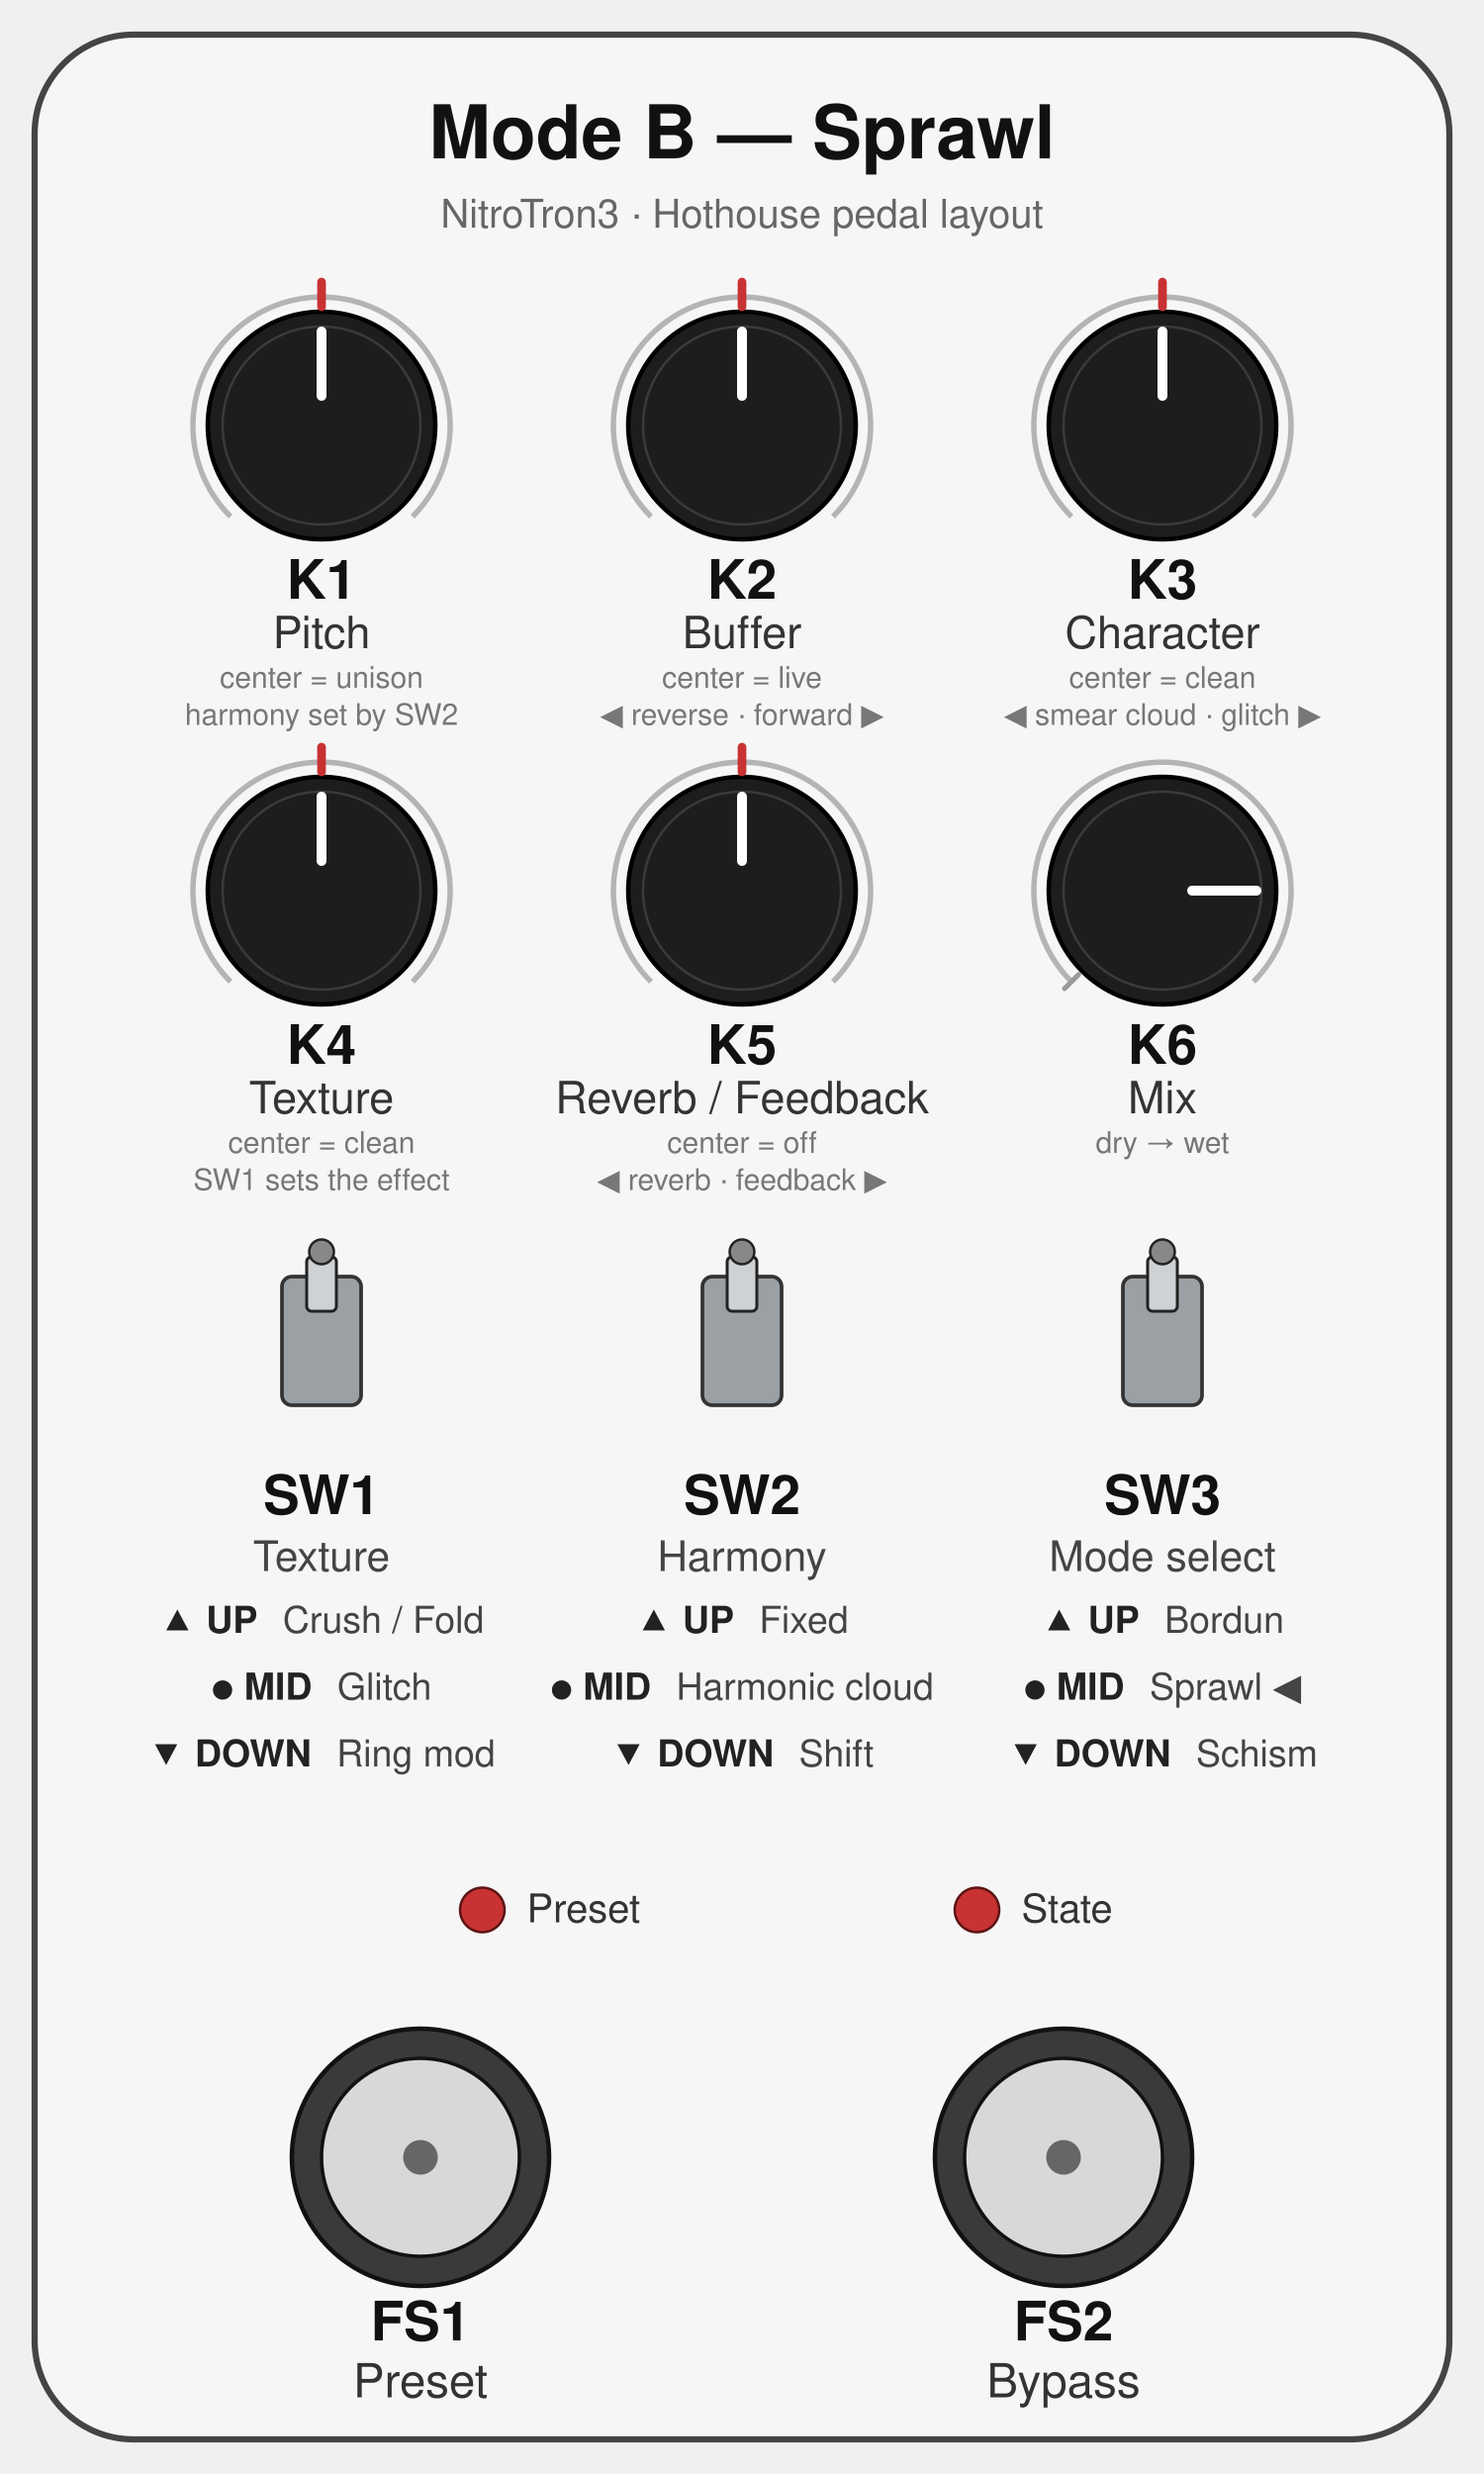
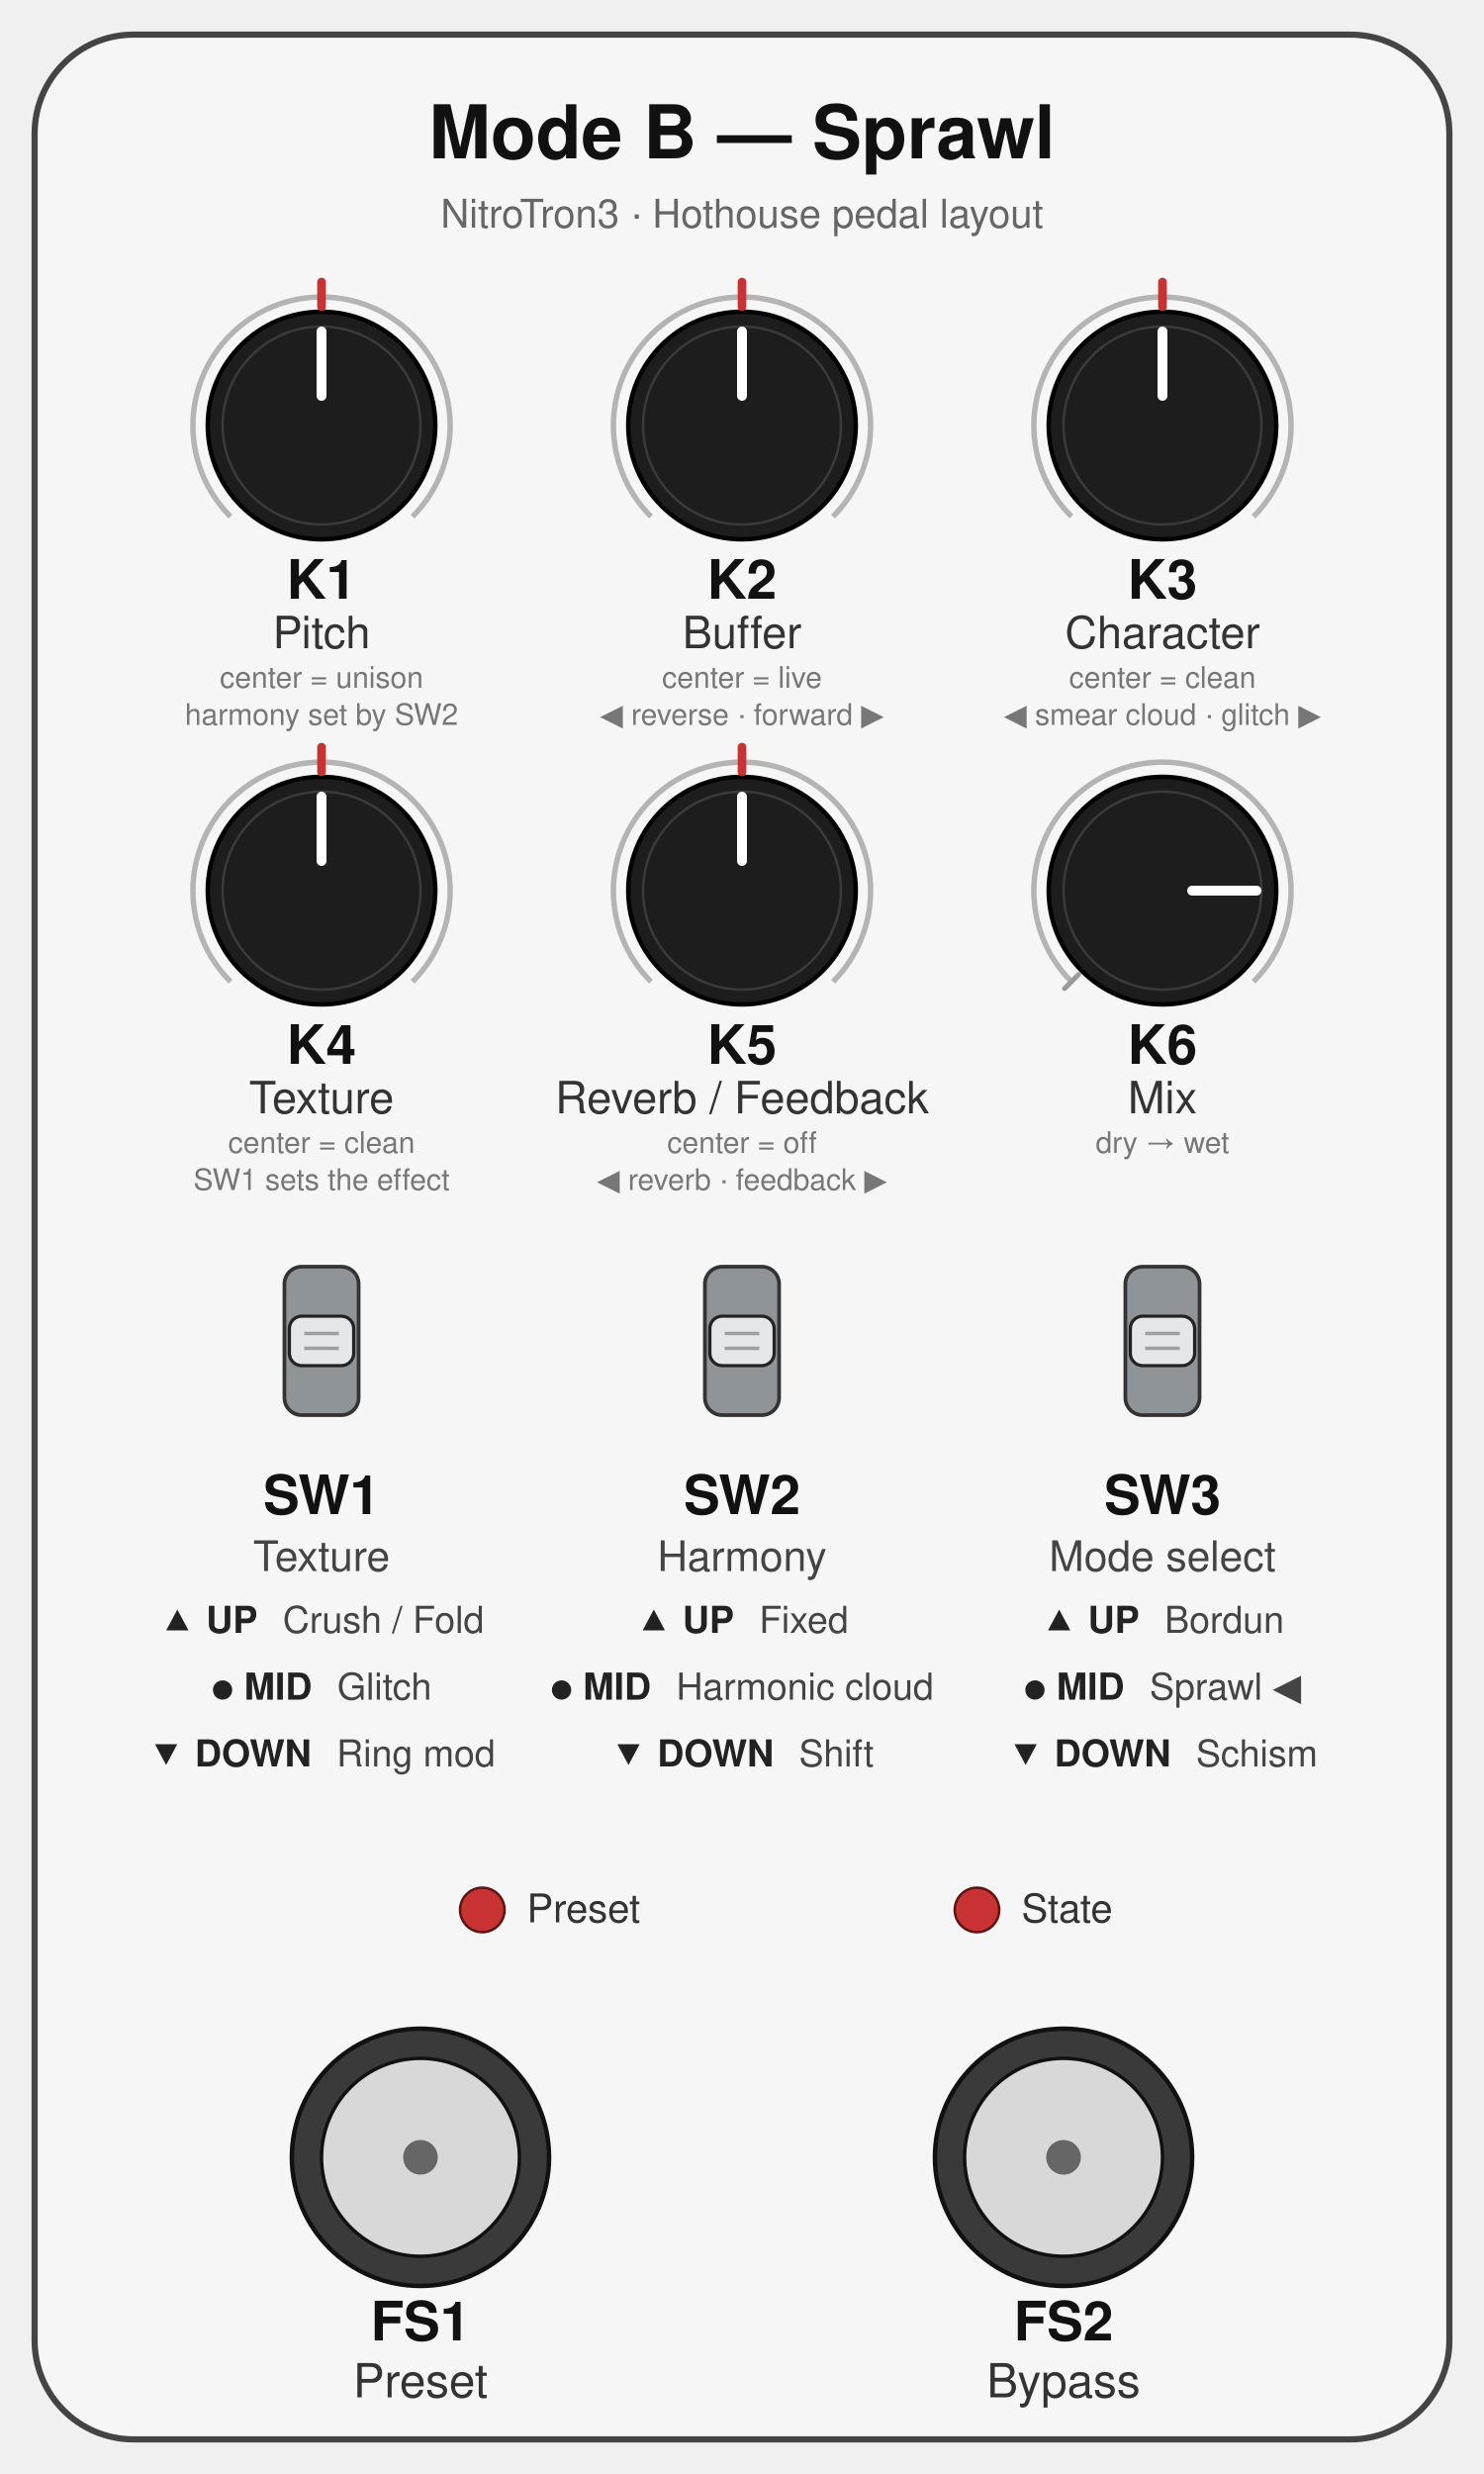
<svg xmlns="http://www.w3.org/2000/svg" viewBox="0 0 600 1000" font-family="Helvetica Neue, Helvetica, Arial, sans-serif">
  <rect x="14" y="14" width="572" height="972" rx="40" fill="#f6f6f6" stroke="#444" stroke-width="2.5" />
  <text x="300" y="64" text-anchor="middle" font-size="30" font-weight="700" fill="#111">Mode B — Sprawl</text>
  <text x="300" y="92" text-anchor="middle" font-size="16" fill="#666">NitroTron3 · Hothouse pedal layout</text>
  <g transform="translate(130,172)">
    <circle r="46" fill="#1d1d1d" stroke="#000" stroke-width="1.8" />
    <circle r="40" fill="none" stroke="#3a3a3a" stroke-width="1" />
    <line x1="0.0" y1="-12.0" x2="0.0" y2="-38.0" stroke="#ffffff" stroke-width="4" stroke-linecap="round" />
  </g>
  <path d="M 93.2 208.8 A 52 52 0 1 1 166.8 208.8" fill="none" stroke="#b4b4b4" stroke-width="2.2" />
  <line x1="130.0" y1="124.0" x2="130.0" y2="114.0" stroke="#c83232" stroke-width="3.5" stroke-linecap="round" />
  <text x="130" y="242" text-anchor="middle" font-size="22" font-weight="700" fill="#111">K1</text>
  <text x="130" y="262" text-anchor="middle" font-size="18" fill="#333">Pitch</text>
  <text x="130" y="278" text-anchor="middle" font-size="12" fill="#777">center = unison</text>
  <text x="130" y="293" text-anchor="middle" font-size="12" fill="#777">harmony set by SW2</text>
  <g transform="translate(300,172)">
    <circle r="46" fill="#1d1d1d" stroke="#000" stroke-width="1.8" />
    <circle r="40" fill="none" stroke="#3a3a3a" stroke-width="1" />
    <line x1="0.0" y1="-12.0" x2="0.0" y2="-38.0" stroke="#ffffff" stroke-width="4" stroke-linecap="round" />
  </g>
  <path d="M 263.2 208.8 A 52 52 0 1 1 336.8 208.8" fill="none" stroke="#b4b4b4" stroke-width="2.2" />
  <line x1="300.0" y1="124.0" x2="300.0" y2="114.0" stroke="#c83232" stroke-width="3.5" stroke-linecap="round" />
  <text x="300" y="242" text-anchor="middle" font-size="22" font-weight="700" fill="#111">K2</text>
  <text x="300" y="262" text-anchor="middle" font-size="18" fill="#333">Buffer</text>
  <text x="300" y="278" text-anchor="middle" font-size="12" fill="#777">center = live</text>
  <text x="300" y="293" text-anchor="middle" font-size="12" fill="#777">◀ reverse · forward ▶</text>
  <g transform="translate(470,172)">
    <circle r="46" fill="#1d1d1d" stroke="#000" stroke-width="1.8" />
    <circle r="40" fill="none" stroke="#3a3a3a" stroke-width="1" />
    <line x1="0.0" y1="-12.0" x2="0.0" y2="-38.0" stroke="#ffffff" stroke-width="4" stroke-linecap="round" />
  </g>
  <path d="M 433.2 208.8 A 52 52 0 1 1 506.8 208.8" fill="none" stroke="#b4b4b4" stroke-width="2.2" />
  <line x1="470.0" y1="124.0" x2="470.0" y2="114.0" stroke="#c83232" stroke-width="3.5" stroke-linecap="round" />
  <text x="470" y="242" text-anchor="middle" font-size="22" font-weight="700" fill="#111">K3</text>
  <text x="470" y="262" text-anchor="middle" font-size="18" fill="#333">Character</text>
  <text x="470" y="278" text-anchor="middle" font-size="12" fill="#777">center = clean</text>
  <text x="470" y="293" text-anchor="middle" font-size="12" fill="#777">◀ smear cloud · glitch ▶</text>
  <g transform="translate(130,360)">
    <circle r="46" fill="#1d1d1d" stroke="#000" stroke-width="1.8" />
    <circle r="40" fill="none" stroke="#3a3a3a" stroke-width="1" />
    <line x1="0.0" y1="-12.0" x2="0.0" y2="-38.0" stroke="#ffffff" stroke-width="4" stroke-linecap="round" />
  </g>
  <path d="M 93.2 396.8 A 52 52 0 1 1 166.8 396.8" fill="none" stroke="#b4b4b4" stroke-width="2.2" />
  <line x1="130.0" y1="312.0" x2="130.0" y2="302.0" stroke="#c83232" stroke-width="3.5" stroke-linecap="round" />
  <text x="130" y="430" text-anchor="middle" font-size="22" font-weight="700" fill="#111">K4</text>
  <text x="130" y="450" text-anchor="middle" font-size="18" fill="#333">Texture</text>
  <text x="130" y="466" text-anchor="middle" font-size="12" fill="#777">center = clean</text>
  <text x="130" y="481" text-anchor="middle" font-size="12" fill="#777">SW1 sets the effect</text>
  <g transform="translate(300,360)">
    <circle r="46" fill="#1d1d1d" stroke="#000" stroke-width="1.8" />
    <circle r="40" fill="none" stroke="#3a3a3a" stroke-width="1" />
    <line x1="0.0" y1="-12.0" x2="0.0" y2="-38.0" stroke="#ffffff" stroke-width="4" stroke-linecap="round" />
  </g>
  <path d="M 263.2 396.8 A 52 52 0 1 1 336.8 396.8" fill="none" stroke="#b4b4b4" stroke-width="2.2" />
  <line x1="300.0" y1="312.0" x2="300.0" y2="302.0" stroke="#c83232" stroke-width="3.5" stroke-linecap="round" />
  <text x="300" y="430" text-anchor="middle" font-size="22" font-weight="700" fill="#111">K5</text>
  <text x="300" y="450" text-anchor="middle" font-size="18" fill="#333">Reverb / Feedback</text>
  <text x="300" y="466" text-anchor="middle" font-size="12" fill="#777">center = off</text>
  <text x="300" y="481" text-anchor="middle" font-size="12" fill="#777">◀ reverb · feedback ▶</text>
  <g transform="translate(470,360)">
    <circle r="46" fill="#1d1d1d" stroke="#000" stroke-width="1.8" />
    <circle r="40" fill="none" stroke="#3a3a3a" stroke-width="1" />
    <line x1="12.0" y1="-0.0" x2="38.0" y2="-0.0" stroke="#ffffff" stroke-width="4" stroke-linecap="round" />
  </g>
  <path d="M 433.2 396.8 A 52 52 0 1 1 506.8 396.8" fill="none" stroke="#b4b4b4" stroke-width="2.2" />
  <line x1="436.1" y1="393.9" x2="430.4" y2="399.6" stroke="#9a9a9a" stroke-width="2" stroke-linecap="round" />
  <text x="470" y="430" text-anchor="middle" font-size="22" font-weight="700" fill="#111">K6</text>
  <text x="470" y="450" text-anchor="middle" font-size="18" fill="#333">Mix</text>
  <text x="470" y="466" text-anchor="middle" font-size="12" fill="#777">dry → wet</text>
  <g transform="translate(130,542)">
-     <rect x="-16" y="-26" width="32" height="52" rx="4" fill="#9aa0a4" stroke="#333" stroke-width="1.5" />
-     <rect x="-6" y="-34" width="12" height="22" rx="2" fill="#cfd2d5" stroke="#222" stroke-width="1.2" />
-     <circle cx="0" cy="-36" r="5" fill="#888" stroke="#222" stroke-width="1" />
+     <rect x="-15" y="-30" width="30" height="60" rx="7" fill="#8f9498" stroke="#333" stroke-width="1.5" />
+     <rect x="-13" y="-10" width="26" height="20" rx="5" fill="#e4e6e8" stroke="#222" stroke-width="1.3" />
+     <line x1="-7" y1="-3" x2="7" y2="-3" stroke="#9aa0a4" stroke-width="1.4" />
+     <line x1="-7" y1="3" x2="7" y2="3" stroke="#9aa0a4" stroke-width="1.4" />
  </g>
  <text x="130" y="612" text-anchor="middle" font-size="22" font-weight="700" fill="#111">SW1</text>
  <text x="130" y="635" text-anchor="middle" font-size="17" fill="#444">Texture</text>
  <text x="130" y="660" text-anchor="middle" font-size="15" fill="#222">
    <tspan font-weight="700">▲ UP</tspan>
    <tspan dx="6" fill="#444">Crush / Fold</tspan>
  </text>
  <text x="130" y="687" text-anchor="middle" font-size="15" fill="#222">
    <tspan font-weight="700">● MID</tspan>
    <tspan dx="6" fill="#444">Glitch</tspan>
  </text>
  <text x="130" y="714" text-anchor="middle" font-size="15" fill="#222">
    <tspan font-weight="700">▼ DOWN</tspan>
    <tspan dx="6" fill="#444">Ring mod</tspan>
  </text>
  <g transform="translate(300,542)">
-     <rect x="-16" y="-26" width="32" height="52" rx="4" fill="#9aa0a4" stroke="#333" stroke-width="1.5" />
-     <rect x="-6" y="-34" width="12" height="22" rx="2" fill="#cfd2d5" stroke="#222" stroke-width="1.2" />
-     <circle cx="0" cy="-36" r="5" fill="#888" stroke="#222" stroke-width="1" />
+     <rect x="-15" y="-30" width="30" height="60" rx="7" fill="#8f9498" stroke="#333" stroke-width="1.5" />
+     <rect x="-13" y="-10" width="26" height="20" rx="5" fill="#e4e6e8" stroke="#222" stroke-width="1.3" />
+     <line x1="-7" y1="-3" x2="7" y2="-3" stroke="#9aa0a4" stroke-width="1.4" />
+     <line x1="-7" y1="3" x2="7" y2="3" stroke="#9aa0a4" stroke-width="1.4" />
  </g>
  <text x="300" y="612" text-anchor="middle" font-size="22" font-weight="700" fill="#111">SW2</text>
  <text x="300" y="635" text-anchor="middle" font-size="17" fill="#444">Harmony</text>
  <text x="300" y="660" text-anchor="middle" font-size="15" fill="#222">
    <tspan font-weight="700">▲ UP</tspan>
    <tspan dx="6" fill="#444">Fixed</tspan>
  </text>
  <text x="300" y="687" text-anchor="middle" font-size="15" fill="#222">
    <tspan font-weight="700">● MID</tspan>
    <tspan dx="6" fill="#444">Harmonic cloud</tspan>
  </text>
  <text x="300" y="714" text-anchor="middle" font-size="15" fill="#222">
    <tspan font-weight="700">▼ DOWN</tspan>
    <tspan dx="6" fill="#444">Shift</tspan>
  </text>
  <g transform="translate(470,542)">
-     <rect x="-16" y="-26" width="32" height="52" rx="4" fill="#9aa0a4" stroke="#333" stroke-width="1.5" />
-     <rect x="-6" y="-34" width="12" height="22" rx="2" fill="#cfd2d5" stroke="#222" stroke-width="1.2" />
-     <circle cx="0" cy="-36" r="5" fill="#888" stroke="#222" stroke-width="1" />
+     <rect x="-15" y="-30" width="30" height="60" rx="7" fill="#8f9498" stroke="#333" stroke-width="1.5" />
+     <rect x="-13" y="-10" width="26" height="20" rx="5" fill="#e4e6e8" stroke="#222" stroke-width="1.3" />
+     <line x1="-7" y1="-3" x2="7" y2="-3" stroke="#9aa0a4" stroke-width="1.4" />
+     <line x1="-7" y1="3" x2="7" y2="3" stroke="#9aa0a4" stroke-width="1.4" />
  </g>
  <text x="470" y="612" text-anchor="middle" font-size="22" font-weight="700" fill="#111">SW3</text>
  <text x="470" y="635" text-anchor="middle" font-size="17" fill="#444">Mode select</text>
  <text x="470" y="660" text-anchor="middle" font-size="15" fill="#222">
    <tspan font-weight="700">▲ UP</tspan>
    <tspan dx="6" fill="#444">Bordun</tspan>
  </text>
  <text x="470" y="687" text-anchor="middle" font-size="15" fill="#222">
    <tspan font-weight="700">● MID</tspan>
    <tspan dx="6" fill="#444">Sprawl ◀</tspan>
  </text>
  <text x="470" y="714" text-anchor="middle" font-size="15" fill="#222">
    <tspan font-weight="700">▼ DOWN</tspan>
    <tspan dx="6" fill="#444">Schism</tspan>
  </text>
  <circle cx="195" cy="772" r="9" fill="#c83232" stroke="#5c1414" stroke-width="1" />
  <text x="213" y="777" font-size="16" fill="#333">Preset</text>
  <circle cx="395" cy="772" r="9" fill="#c83232" stroke="#5c1414" stroke-width="1" />
  <text x="413" y="777" font-size="16" fill="#333">State</text>
  <g transform="translate(170,872)">
    <circle r="52" fill="#3a3a3a" stroke="#111" stroke-width="1.8" />
    <circle r="40" fill="#d8d8d8" stroke="#111" stroke-width="1.4" />
    <circle r="7" fill="#666" />
  </g>
  <text x="170" y="946" text-anchor="middle" font-size="22" font-weight="700" fill="#111">FS1</text>
  <text x="170" y="969" text-anchor="middle" font-size="19" fill="#333">Preset</text>
  <g transform="translate(430,872)">
    <circle r="52" fill="#3a3a3a" stroke="#111" stroke-width="1.8" />
    <circle r="40" fill="#d8d8d8" stroke="#111" stroke-width="1.4" />
    <circle r="7" fill="#666" />
  </g>
  <text x="430" y="946" text-anchor="middle" font-size="22" font-weight="700" fill="#111">FS2</text>
  <text x="430" y="969" text-anchor="middle" font-size="19" fill="#333">Bypass</text>
</svg>
